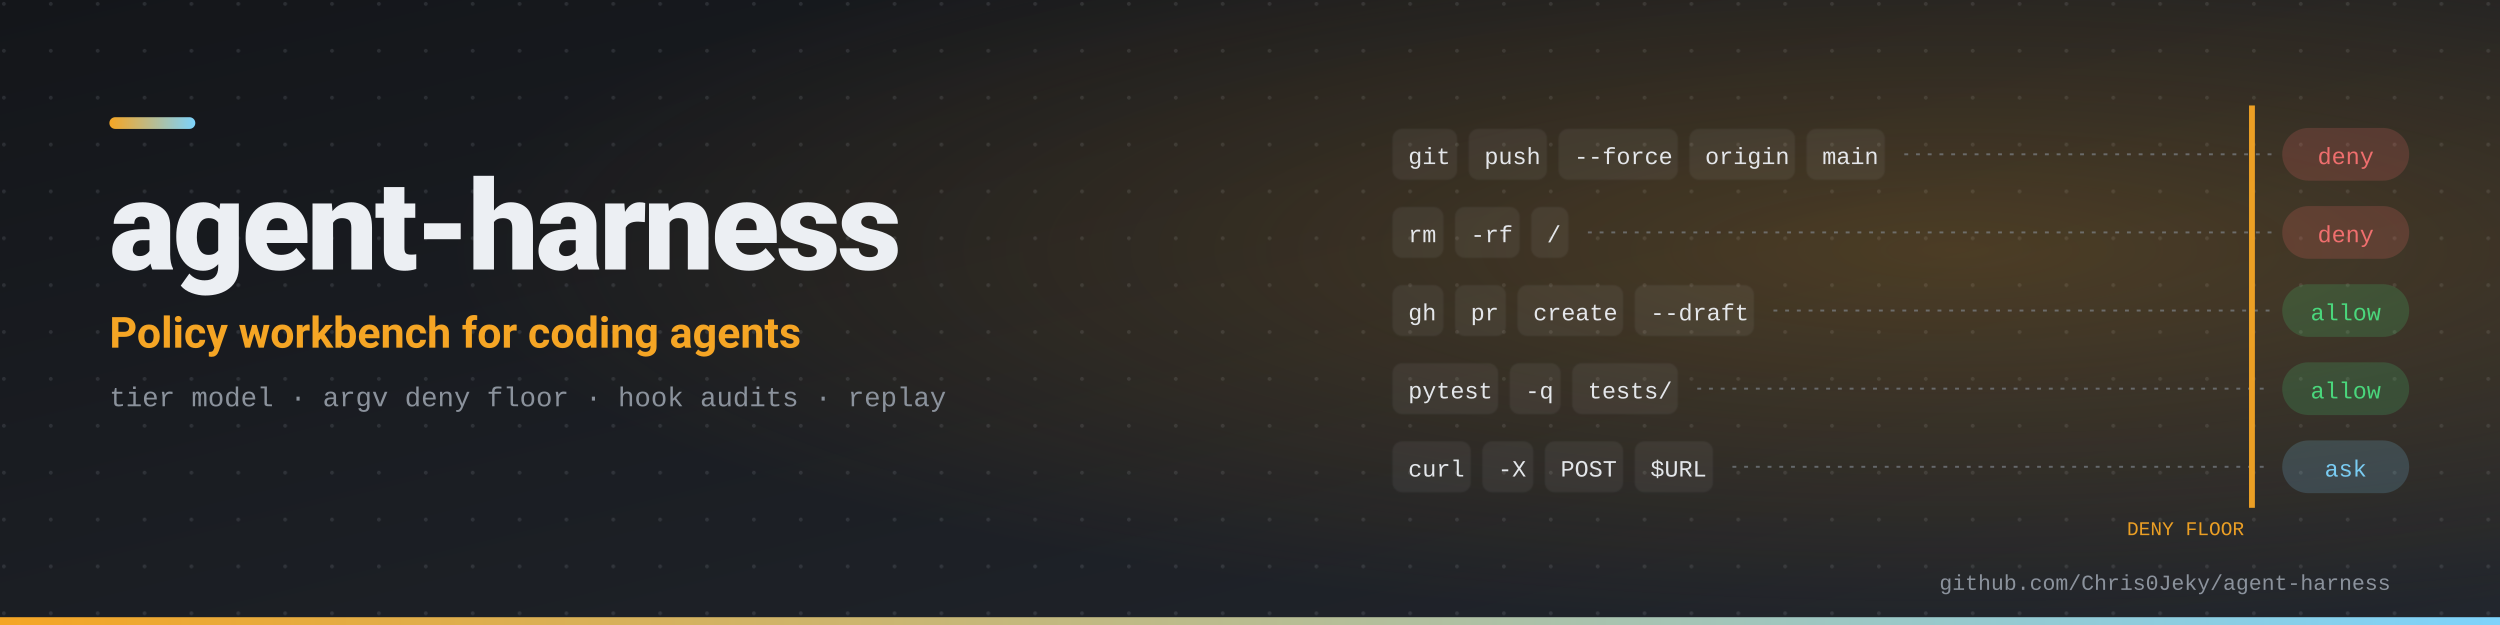
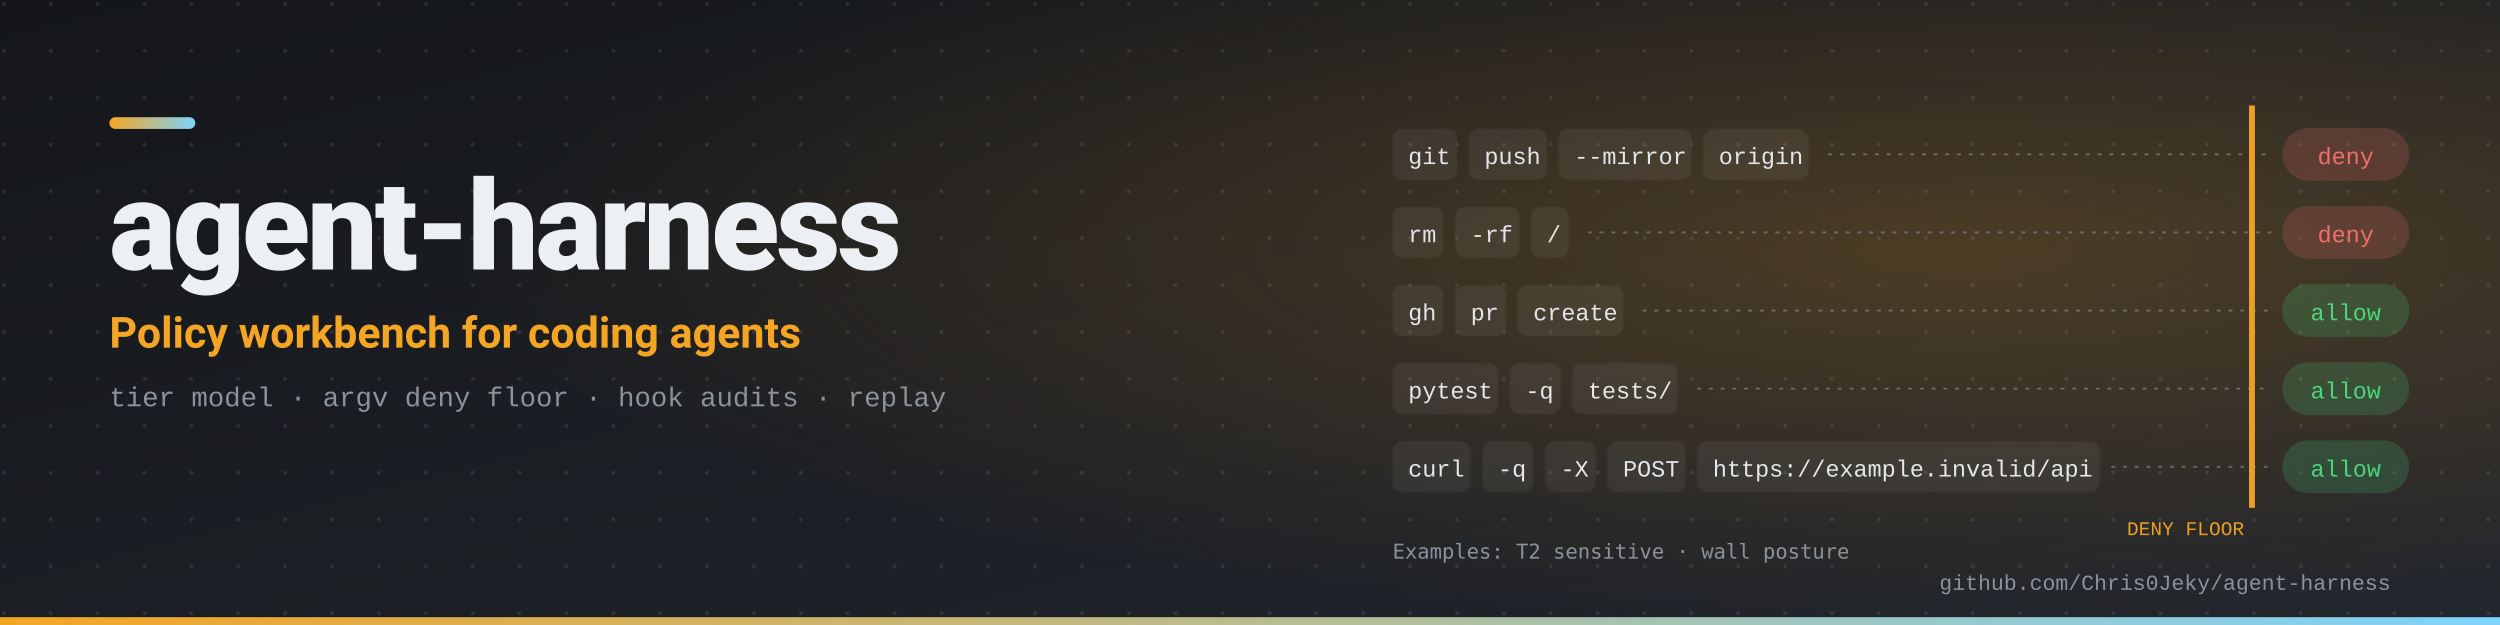
<svg xmlns="http://www.w3.org/2000/svg" width="1280" height="320" viewBox="0 0 1280 320" role="img" aria-labelledby="t d">
  <defs>
    <linearGradient id="hg" x1="0" y1="0" x2="1" y2="1">
      <stop offset="0" stop-color="#14161a" />
      <stop offset="1" stop-color="#22262d" />
    </linearGradient>
    <linearGradient id="ha" x1="0" y1="0" x2="1" y2="0">
      <stop offset="0" stop-color="#f5a524" />
      <stop offset="1" stop-color="#7dd3fc" />
    </linearGradient>
    <radialGradient id="hr" cx="0.78" cy="0.4" r="0.6">
      <stop offset="0" stop-color="#f5a524" stop-opacity="0.22" />
      <stop offset="1" stop-color="#f5a524" stop-opacity="0" />
    </radialGradient>
    <pattern id="hp" width="24" height="24" patternUnits="userSpaceOnUse">
      <circle cx="2" cy="2" r="1" fill="#8b929c" opacity="0.18" />
    </pattern>
  </defs>
  <rect width="1280" height="320" fill="url(#hg)" />
  <rect width="1280" height="320" fill="url(#hp)" />
  <rect width="1280" height="320" fill="url(#hr)" />
  <g opacity="0.95">
    <rect x="713" y="66.0" width="33" height="26" rx="5" fill="#eceff3" opacity="0.07" stroke="#8b929c" stroke-opacity="0.4" />
    <text x="721" y="84.0" font-family="ui-monospace,SFMono-Regular,Menlo,Consolas,'Liberation Mono',monospace" font-size="12" fill="#eceff3">git</text>
    <rect x="752" y="66.0" width="40" height="26" rx="5" fill="#eceff3" opacity="0.07" stroke="#8b929c" stroke-opacity="0.4" />
    <text x="760" y="84.0" font-family="ui-monospace,SFMono-Regular,Menlo,Consolas,'Liberation Mono',monospace" font-size="12" fill="#eceff3">push</text>
-     <rect x="798" y="66.0" width="61" height="26" rx="5" fill="#eceff3" opacity="0.07" stroke="#8b929c" stroke-opacity="0.4" />
-     <text x="806" y="84.0" font-family="ui-monospace,SFMono-Regular,Menlo,Consolas,'Liberation Mono',monospace" font-size="12" fill="#eceff3">--force</text>
-     <rect x="865" y="66.0" width="54" height="26" rx="5" fill="#eceff3" opacity="0.07" stroke="#8b929c" stroke-opacity="0.4" />
-     <text x="873" y="84.0" font-family="ui-monospace,SFMono-Regular,Menlo,Consolas,'Liberation Mono',monospace" font-size="12" fill="#eceff3">origin</text>
-     <rect x="925" y="66.0" width="40" height="26" rx="5" fill="#eceff3" opacity="0.07" stroke="#8b929c" stroke-opacity="0.4" />
-     <text x="933" y="84.0" font-family="ui-monospace,SFMono-Regular,Menlo,Consolas,'Liberation Mono',monospace" font-size="12" fill="#eceff3">main</text>
-     <line x1="975" y1="79.0" x2="1163" y2="79.0" stroke="#8b929c" stroke-dasharray="2 4" opacity="0.6" />
+     <rect x="798" y="66.0" width="68" height="26" rx="5" fill="#eceff3" opacity="0.07" stroke="#8b929c" stroke-opacity="0.4" />
+     <text x="806" y="84.0" font-family="ui-monospace,SFMono-Regular,Menlo,Consolas,'Liberation Mono',monospace" font-size="12" fill="#eceff3">--mirror</text>
+     <rect x="872" y="66.0" width="54" height="26" rx="5" fill="#eceff3" opacity="0.07" stroke="#8b929c" stroke-opacity="0.4" />
+     <text x="880" y="84.0" font-family="ui-monospace,SFMono-Regular,Menlo,Consolas,'Liberation Mono',monospace" font-size="12" fill="#eceff3">origin</text>
+     <line x1="936" y1="79.0" x2="1163" y2="79.0" stroke="#8b929c" stroke-dasharray="2 4" opacity="0.6" />
    <rect x="1169" y="66.0" width="64" height="26" rx="13" fill="#f87171" opacity="0.18" stroke="#f87171" />
    <text x="1201" y="84.0" text-anchor="middle" font-family="ui-monospace,SFMono-Regular,Menlo,Consolas,'Liberation Mono',monospace" font-size="12" fill="#f87171">deny</text>
    <rect x="713" y="106.0" width="26" height="26" rx="5" fill="#eceff3" opacity="0.07" stroke="#8b929c" stroke-opacity="0.4" />
    <text x="721" y="124.0" font-family="ui-monospace,SFMono-Regular,Menlo,Consolas,'Liberation Mono',monospace" font-size="12" fill="#eceff3">rm</text>
    <rect x="745" y="106.0" width="33" height="26" rx="5" fill="#eceff3" opacity="0.07" stroke="#8b929c" stroke-opacity="0.4" />
    <text x="753" y="124.0" font-family="ui-monospace,SFMono-Regular,Menlo,Consolas,'Liberation Mono',monospace" font-size="12" fill="#eceff3">-rf</text>
    <rect x="784" y="106.0" width="19" height="26" rx="5" fill="#eceff3" opacity="0.07" stroke="#8b929c" stroke-opacity="0.4" />
    <text x="792" y="124.0" font-family="ui-monospace,SFMono-Regular,Menlo,Consolas,'Liberation Mono',monospace" font-size="12" fill="#eceff3">/</text>
    <line x1="813" y1="119.0" x2="1163" y2="119.0" stroke="#8b929c" stroke-dasharray="2 4" opacity="0.6" />
    <rect x="1169" y="106.0" width="64" height="26" rx="13" fill="#f87171" opacity="0.18" stroke="#f87171" />
    <text x="1201" y="124.0" text-anchor="middle" font-family="ui-monospace,SFMono-Regular,Menlo,Consolas,'Liberation Mono',monospace" font-size="12" fill="#f87171">deny</text>
    <rect x="713" y="146.0" width="26" height="26" rx="5" fill="#eceff3" opacity="0.07" stroke="#8b929c" stroke-opacity="0.4" />
    <text x="721" y="164.0" font-family="ui-monospace,SFMono-Regular,Menlo,Consolas,'Liberation Mono',monospace" font-size="12" fill="#eceff3">gh</text>
    <rect x="745" y="146.0" width="26" height="26" rx="5" fill="#eceff3" opacity="0.07" stroke="#8b929c" stroke-opacity="0.4" />
    <text x="753" y="164.0" font-family="ui-monospace,SFMono-Regular,Menlo,Consolas,'Liberation Mono',monospace" font-size="12" fill="#eceff3">pr</text>
    <rect x="777" y="146.0" width="54" height="26" rx="5" fill="#eceff3" opacity="0.07" stroke="#8b929c" stroke-opacity="0.4" />
    <text x="785" y="164.0" font-family="ui-monospace,SFMono-Regular,Menlo,Consolas,'Liberation Mono',monospace" font-size="12" fill="#eceff3">create</text>
-     <rect x="837" y="146.0" width="61" height="26" rx="5" fill="#eceff3" opacity="0.07" stroke="#8b929c" stroke-opacity="0.4" />
-     <text x="845" y="164.0" font-family="ui-monospace,SFMono-Regular,Menlo,Consolas,'Liberation Mono',monospace" font-size="12" fill="#eceff3">--draft</text>
-     <line x1="908" y1="159.0" x2="1163" y2="159.0" stroke="#8b929c" stroke-dasharray="2 4" opacity="0.6" />
+     <line x1="841" y1="159.0" x2="1163" y2="159.0" stroke="#8b929c" stroke-dasharray="2 4" opacity="0.6" />
    <rect x="1169" y="146.0" width="64" height="26" rx="13" fill="#4ade80" opacity="0.18" stroke="#4ade80" />
    <text x="1201" y="164.0" text-anchor="middle" font-family="ui-monospace,SFMono-Regular,Menlo,Consolas,'Liberation Mono',monospace" font-size="12" fill="#4ade80">allow</text>
    <rect x="713" y="186.0" width="54" height="26" rx="5" fill="#eceff3" opacity="0.07" stroke="#8b929c" stroke-opacity="0.4" />
    <text x="721" y="204.0" font-family="ui-monospace,SFMono-Regular,Menlo,Consolas,'Liberation Mono',monospace" font-size="12" fill="#eceff3">pytest</text>
    <rect x="773" y="186.0" width="26" height="26" rx="5" fill="#eceff3" opacity="0.07" stroke="#8b929c" stroke-opacity="0.4" />
    <text x="781" y="204.0" font-family="ui-monospace,SFMono-Regular,Menlo,Consolas,'Liberation Mono',monospace" font-size="12" fill="#eceff3">-q</text>
    <rect x="805" y="186.0" width="54" height="26" rx="5" fill="#eceff3" opacity="0.07" stroke="#8b929c" stroke-opacity="0.4" />
    <text x="813" y="204.0" font-family="ui-monospace,SFMono-Regular,Menlo,Consolas,'Liberation Mono',monospace" font-size="12" fill="#eceff3">tests/</text>
    <line x1="869" y1="199.0" x2="1163" y2="199.0" stroke="#8b929c" stroke-dasharray="2 4" opacity="0.6" />
    <rect x="1169" y="186.0" width="64" height="26" rx="13" fill="#4ade80" opacity="0.18" stroke="#4ade80" />
    <text x="1201" y="204.0" text-anchor="middle" font-family="ui-monospace,SFMono-Regular,Menlo,Consolas,'Liberation Mono',monospace" font-size="12" fill="#4ade80">allow</text>
    <rect x="713" y="226.0" width="40" height="26" rx="5" fill="#eceff3" opacity="0.07" stroke="#8b929c" stroke-opacity="0.4" />
    <text x="721" y="244.0" font-family="ui-monospace,SFMono-Regular,Menlo,Consolas,'Liberation Mono',monospace" font-size="12" fill="#eceff3">curl</text>
    <rect x="759" y="226.0" width="26" height="26" rx="5" fill="#eceff3" opacity="0.07" stroke="#8b929c" stroke-opacity="0.4" />
-     <text x="767" y="244.0" font-family="ui-monospace,SFMono-Regular,Menlo,Consolas,'Liberation Mono',monospace" font-size="12" fill="#eceff3">-X</text>
-     <rect x="791" y="226.0" width="40" height="26" rx="5" fill="#eceff3" opacity="0.07" stroke="#8b929c" stroke-opacity="0.4" />
-     <text x="799" y="244.0" font-family="ui-monospace,SFMono-Regular,Menlo,Consolas,'Liberation Mono',monospace" font-size="12" fill="#eceff3">POST</text>
-     <rect x="837" y="226.0" width="40" height="26" rx="5" fill="#eceff3" opacity="0.07" stroke="#8b929c" stroke-opacity="0.4" />
-     <text x="845" y="244.0" font-family="ui-monospace,SFMono-Regular,Menlo,Consolas,'Liberation Mono',monospace" font-size="12" fill="#eceff3">$URL</text>
-     <line x1="887" y1="239.0" x2="1163" y2="239.0" stroke="#8b929c" stroke-dasharray="2 4" opacity="0.6" />
-     <rect x="1169" y="226.0" width="64" height="26" rx="13" fill="#7dd3fc" opacity="0.18" stroke="#7dd3fc" />
-     <text x="1201" y="244.0" text-anchor="middle" font-family="ui-monospace,SFMono-Regular,Menlo,Consolas,'Liberation Mono',monospace" font-size="12" fill="#7dd3fc">ask</text>
+     <text x="767" y="244.0" font-family="ui-monospace,SFMono-Regular,Menlo,Consolas,'Liberation Mono',monospace" font-size="12" fill="#eceff3">-q</text>
+     <rect x="791" y="226.0" width="26" height="26" rx="5" fill="#eceff3" opacity="0.07" stroke="#8b929c" stroke-opacity="0.4" />
+     <text x="799" y="244.0" font-family="ui-monospace,SFMono-Regular,Menlo,Consolas,'Liberation Mono',monospace" font-size="12" fill="#eceff3">-X</text>
+     <rect x="823" y="226.0" width="40" height="26" rx="5" fill="#eceff3" opacity="0.07" stroke="#8b929c" stroke-opacity="0.4" />
+     <text x="831" y="244.0" font-family="ui-monospace,SFMono-Regular,Menlo,Consolas,'Liberation Mono',monospace" font-size="12" fill="#eceff3">POST</text>
+     <rect x="869" y="226.0" width="206" height="26" rx="5" fill="#eceff3" opacity="0.07" stroke="#8b929c" stroke-opacity="0.4" />
+     <text x="877" y="244.0" font-family="ui-monospace,SFMono-Regular,Menlo,Consolas,'Liberation Mono',monospace" font-size="12" fill="#eceff3">https://example.invalid/api</text>
+     <line x1="1081" y1="239.0" x2="1163" y2="239.0" stroke="#8b929c" stroke-dasharray="2 4" opacity="0.6" />
+     <rect x="1169" y="226.0" width="64" height="26" rx="13" fill="#4ade80" opacity="0.18" stroke="#4ade80" />
+     <text x="1201" y="244.0" text-anchor="middle" font-family="ui-monospace,SFMono-Regular,Menlo,Consolas,'Liberation Mono',monospace" font-size="12" fill="#4ade80">allow</text>
    <line x1="1153" y1="54" x2="1153" y2="260" stroke="#f5a524" stroke-width="3" />
    <text x="1149" y="274" text-anchor="end" font-family="ui-monospace,SFMono-Regular,Menlo,Consolas,'Liberation Mono',monospace" font-size="10" fill="#f5a524">DENY FLOOR</text>
  </g>
  <rect x="56" y="60.0" width="44" height="6" rx="3" fill="url(#ha)" />
  <text x="56" y="138.0" font-family="system-ui,-apple-system,'Segoe UI',Roboto,'Helvetica Neue',Arial,sans-serif" font-weight="800" font-size="64" letter-spacing="-1.5" fill="#eceff3">agent-harness</text>
  <text x="56" y="178" font-family="system-ui,-apple-system,'Segoe UI',Roboto,'Helvetica Neue',Arial,sans-serif" font-weight="600" font-size="22" fill="#f5a524">Policy workbench for coding agents</text>
  <text x="56" y="208" font-family="ui-monospace,SFMono-Regular,Menlo,Consolas,'Liberation Mono',monospace" font-size="14" fill="#8b929c">tier model · argv deny floor · hook audits · replay</text>
  <rect x="0" y="316" width="1280" height="4" fill="url(#ha)" />
  <text x="1224" y="302" text-anchor="end" font-family="ui-monospace,SFMono-Regular,Menlo,Consolas,'Liberation Mono',monospace" font-size="11" fill="#8b929c">github.com/Chris0Jeky/agent-harness</text>
+   <text x="713" y="286" font-family="ui-monospace,SFMono-Regular,Menlo,Consolas,monospace" font-size="10.5" fill="#8b929c">Examples: T2 sensitive · wall posture</text>
</svg>
